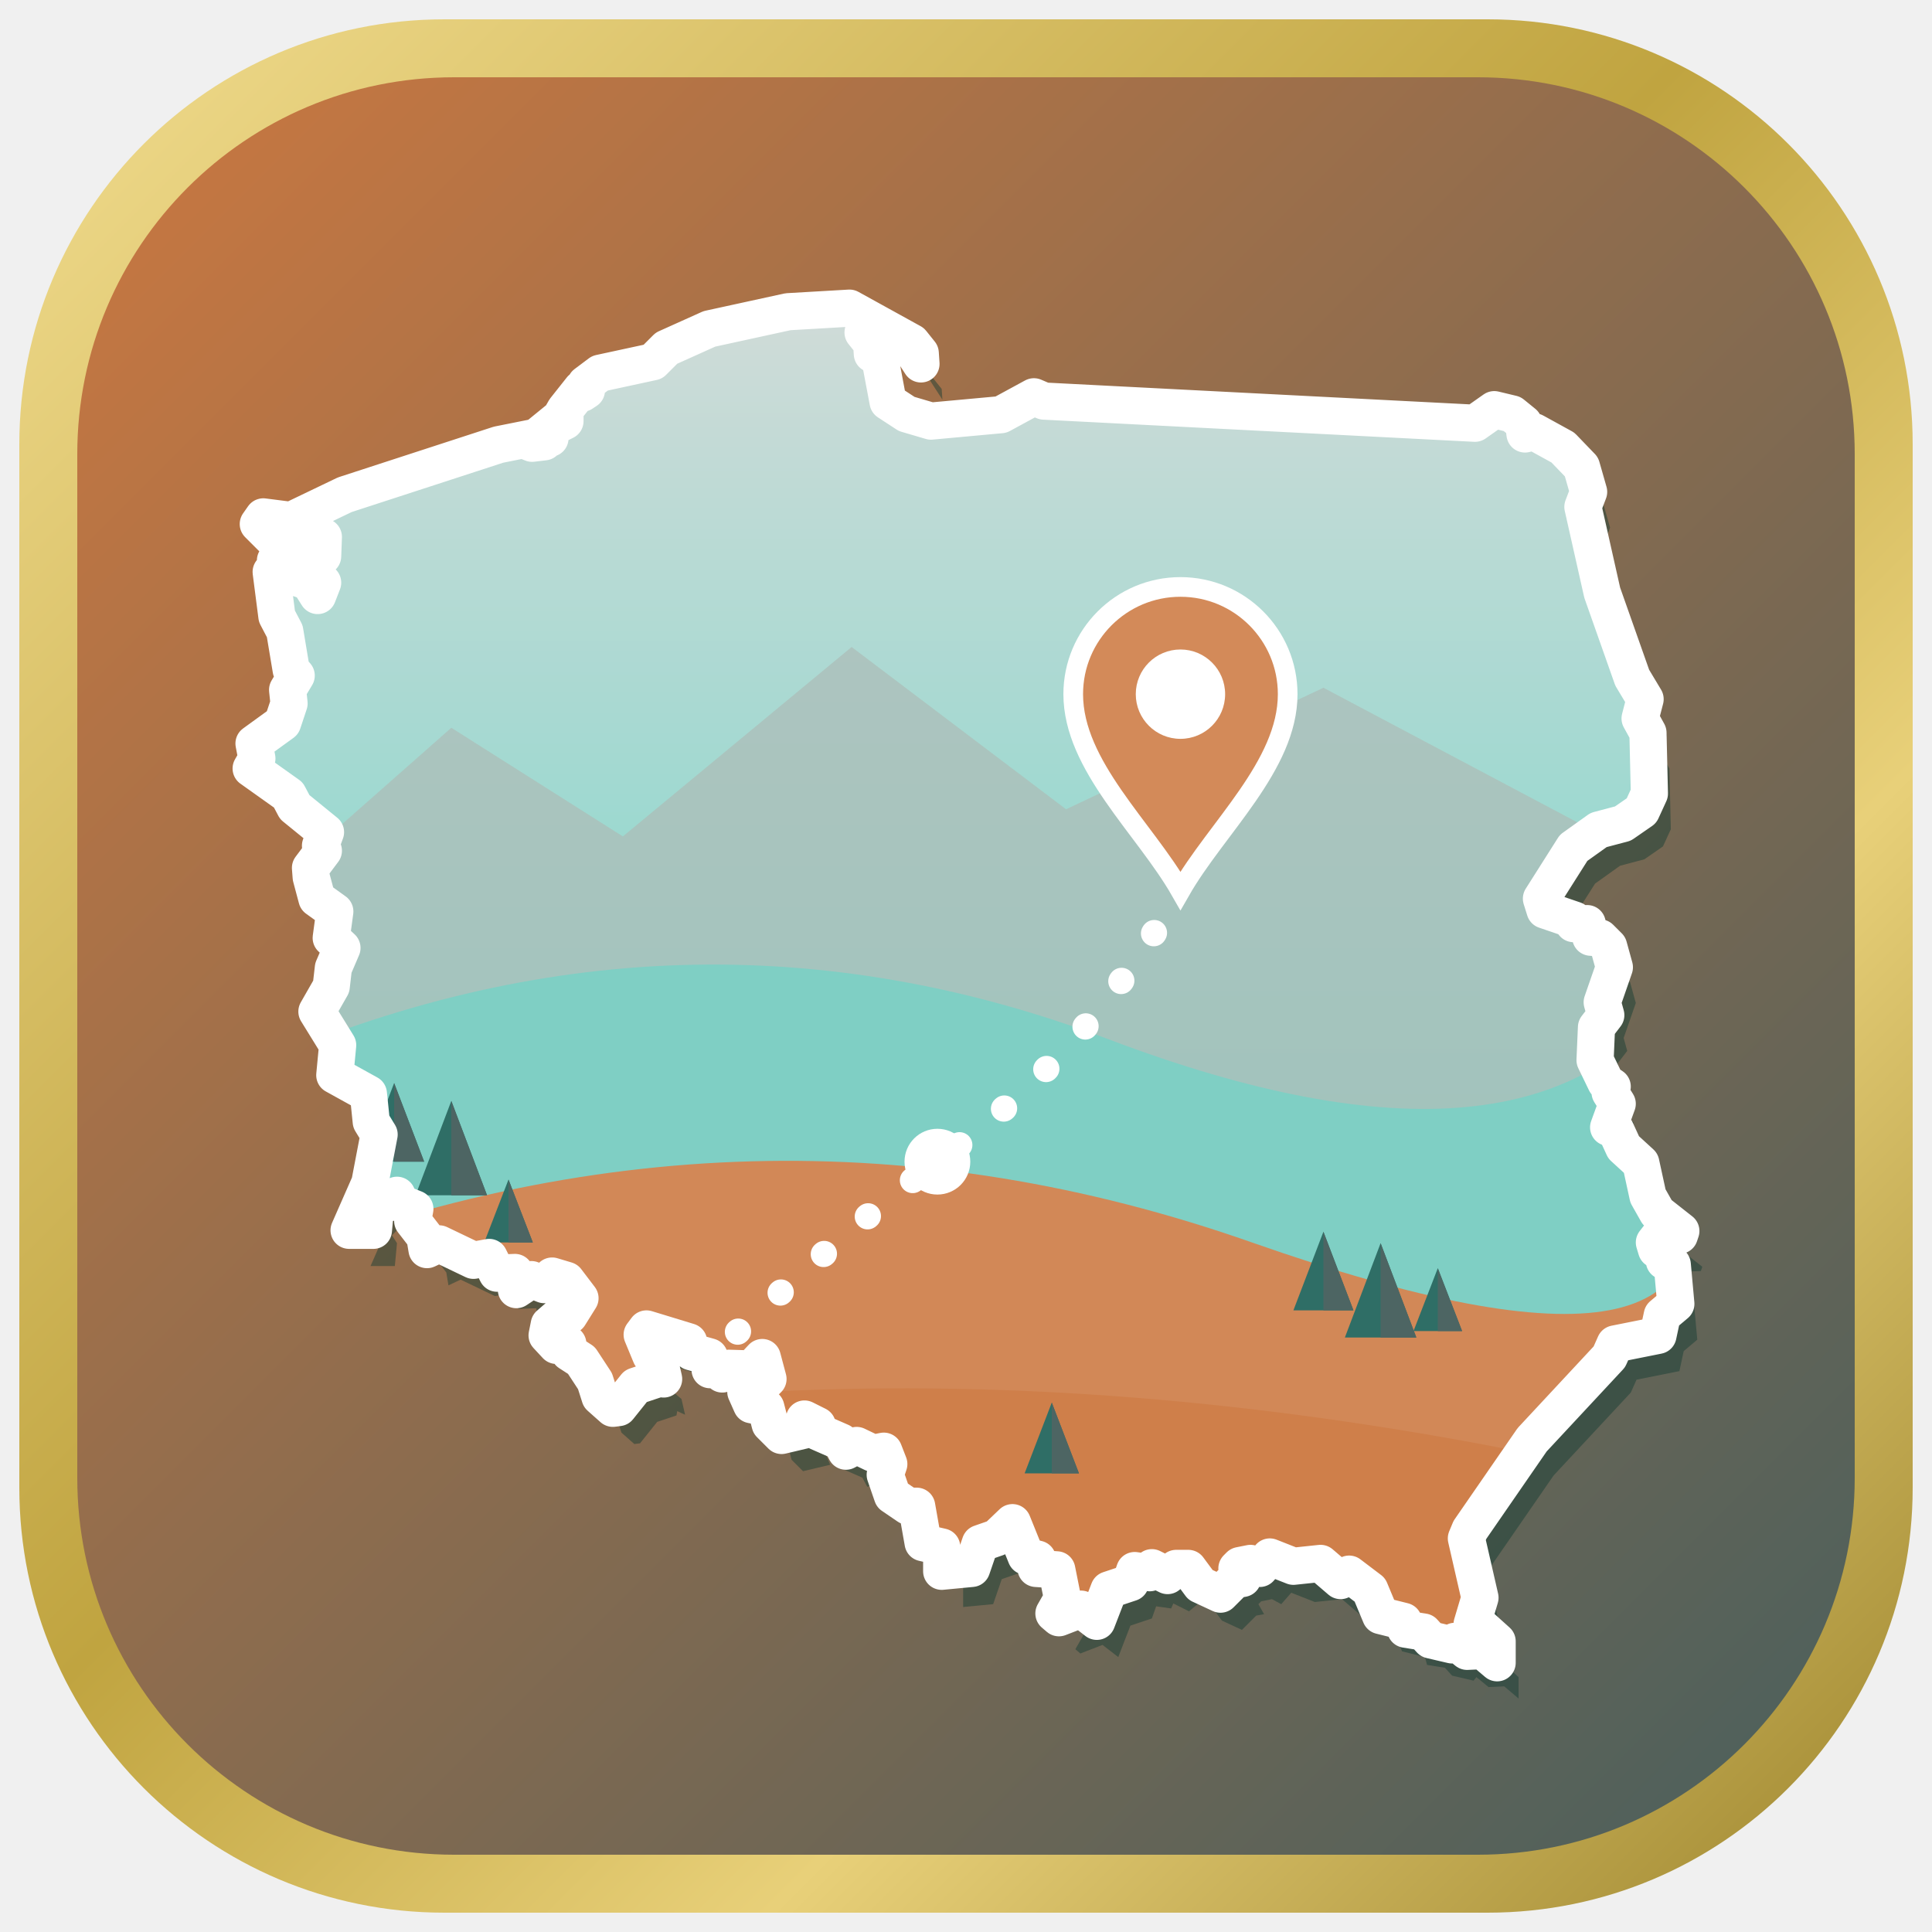
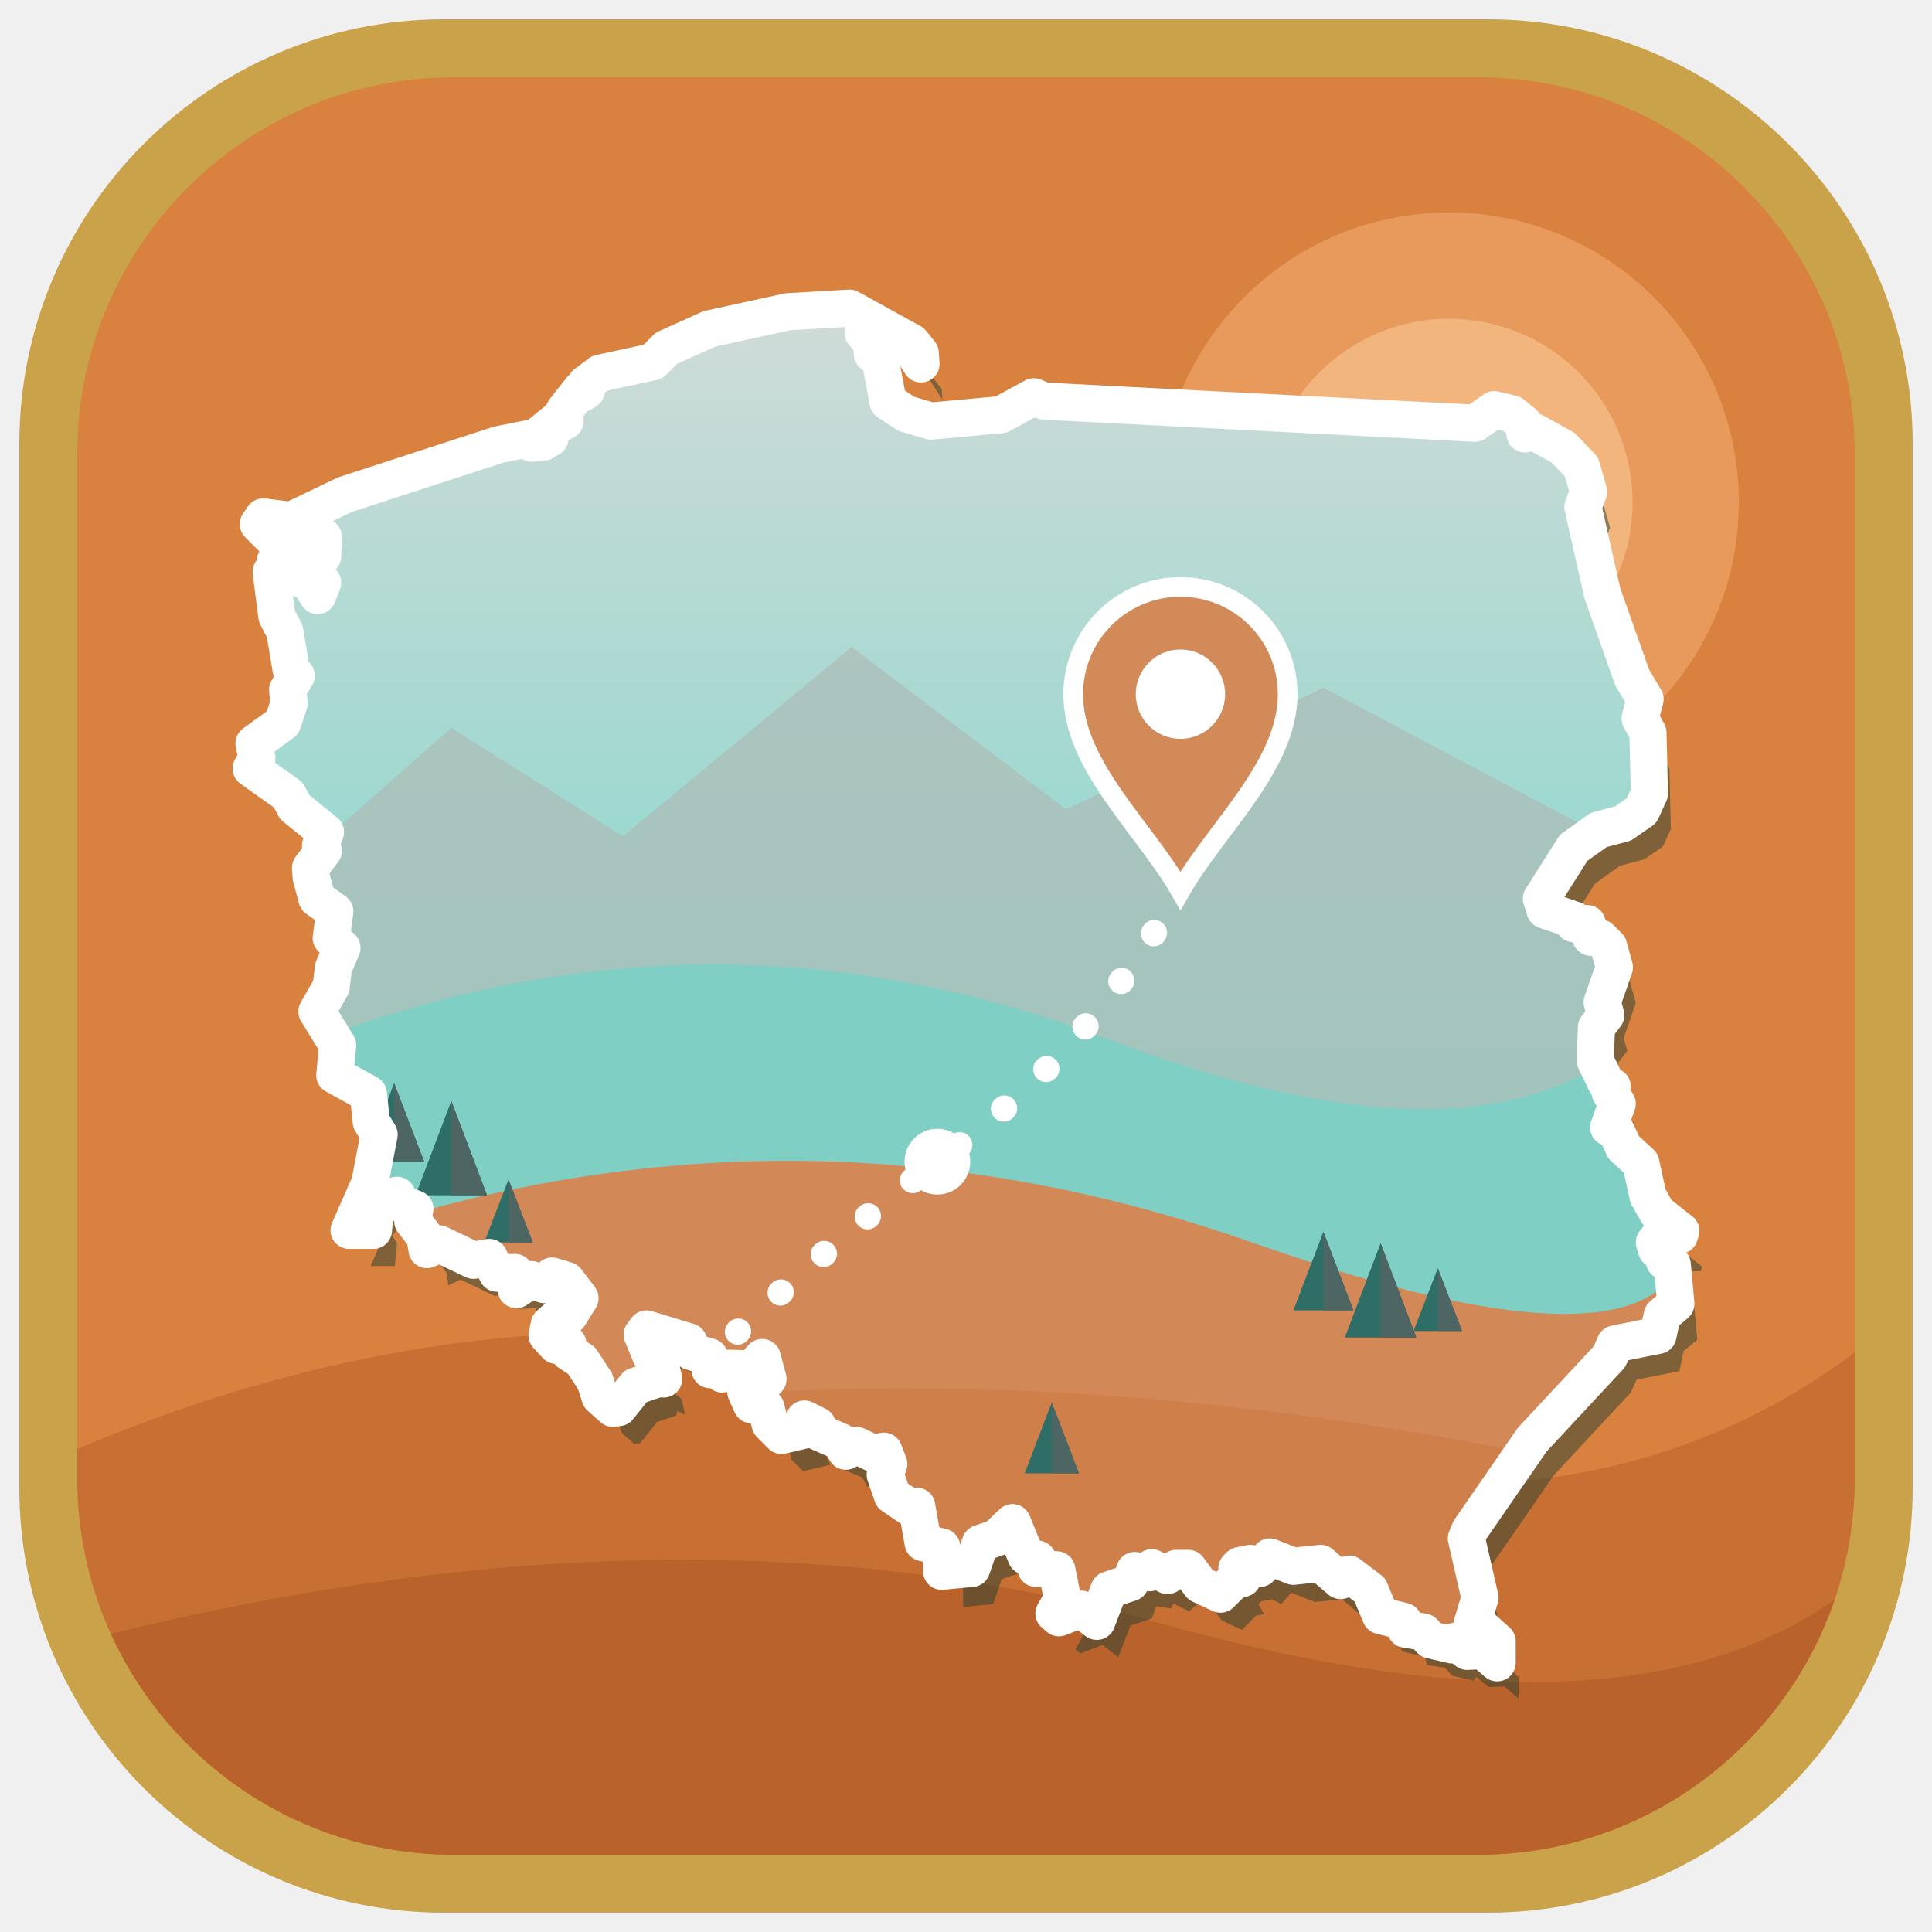
<svg xmlns="http://www.w3.org/2000/svg" viewBox="0 0 200 200" role="img" aria-label="I Was Here — Places &amp; Memories">
  <defs>
    <linearGradient id="tGold" x1="0" y1="0" x2="1" y2="1">
      <stop offset="0" stop-color="#F1DC8E" />
      <stop offset=".45" stop-color="#C0A440" />
      <stop offset=".7" stop-color="#E8D079" />
      <stop offset="1" stop-color="#9E862E" />
    </linearGradient>
+     <clipPath id="tClip">
+       <rect x="8" y="8" width="184" height="184" rx="39" />
+     </clipPath>
    <linearGradient id="tGreen" x1="0" y1="0" x2="1" y2="1">
      <stop offset="0" stop-color="#CC7840" />
      <stop offset="1" stop-color="#485F5D" />
    </linearGradient>
    <linearGradient id="tLand" x1="0" y1="0" x2="0" y2="1">
      <stop offset="0" stop-color="#D1DBD8" />
      <stop offset=".5" stop-color="#8ED8CE" />
      <stop offset="1" stop-color="#62BEB2" />
    </linearGradient>
    <clipPath id="tPl">
      <path d="M104.3,172.0 L102.0,172.8 L100.8,176.3 L96.6,176.7 L96.6,173.3 L94.0,172.7 L93.1,167.6 L91.9,167.6 L89.7,166.1 L88.7,163.2 L89.2,161.7 L88.5,159.9 L87.0,160.2 L84.7,159.1 L83.2,159.9 L82.5,158.6 L79.3,157.2 L79.2,156.3 L77.4,155.4 L78.0,156.8 L74.2,157.7 L72.6,156.1 L72.0,153.8 L70.0,153.4 L69.2,151.6 L70.9,151.2 L72.3,149.8 L71.5,146.8 L70.0,148.4 L66.8,148.3 L65.9,149.1 L65.2,148.0 L64.2,148.5 L64.1,146.7 L61.6,146.0 L61.2,144.6 L55.3,142.8 L54.7,143.6 L55.9,146.5 L57.2,147.6 L57.7,149.8 L56.6,149.3 L56.5,149.9 L53.8,150.8 L51.4,153.8 L50.6,153.9 L48.8,152.3 L48.1,150.1 L46.2,147.2 L44.5,146.1 L44.3,144.9 L42.7,145.1 L41.4,143.7 L41.7,142.2 L43.2,140.9 L44.5,140.9 L46.0,138.5 L44.1,136.0 L42.1,135.4 L41.0,136.6 L39.2,135.9 L37.1,137.3 L36.9,134.9 L34.4,135.0 L33.3,132.8 L31.1,133.2 L26.3,130.9 L24.6,131.7 L24.3,129.9 L22.6,127.7 L22.9,126.0 L20.9,125.2 L20.4,124.1 L19.6,125.1 L17.6,123.8 L16.7,124.7 L17.4,125.8 L17.1,129.0 L13.7,129.0 L16.6,122.4 L17.9,115.6 L16.8,113.8 L16.4,109.9 L11.7,107.3 L12.1,103.1 L9.2,98.4 L11.2,94.9 L11.5,92.3 L12.7,89.5 L11.2,88.1 L11.7,84.4 L9.2,82.6 L8.4,79.6 L8.3,78.3 L10.1,75.9 L9.7,75.2 L10.4,73.3 L6.1,69.8 L5.2,68.1 L0.0,64.4 L0.8,63.0 L0.4,60.9 L4.4,58.0 L5.3,55.3 L5.1,53.4 L6.3,51.4 L5.6,50.6 L4.7,45.2 L3.6,43.1 L2.8,36.9 L3.6,36.5 L3.4,35.3 L5.8,37.5 L8.1,38.3 L9.3,40.2 L10.0,38.4 L9.0,38.2 L8.4,36.8 L9.0,34.7 L10.0,34.7 L10.1,32.0 L9.2,33.3 L9.0,31.9 L6.3,31.4 L6.1,30.2 L4.8,31.1 L5.9,31.6 L5.6,32.2 L3.9,33.1 L1.0,30.2 L1.7,29.2 L5.6,29.7 L13.1,26.1 L34.6,19.1 L40.1,18.0 L38.8,18.7 L39.3,18.9 L41.0,18.7 L40.9,18.2 L41.8,18.2 L41.7,17.5 L40.2,17.8 L42.9,15.6 L42.1,16.7 L43.9,15.8 L43.9,15.1 L43.1,15.6 L43.9,14.2 L46.2,11.3 L46.3,11.9 L46.9,11.5 L46.9,11.0 L46.4,11.3 L46.8,10.6 L48.8,9.1 L56.2,7.5 L58.1,5.6 L64.1,2.9 L75.1,0.5 L83.7,0.0 L92.4,4.8 L93.6,6.3 L93.7,7.8 L91.5,4.4 L86.3,1.6 L85.6,3.4 L86.8,4.9 L86.9,6.4 L87.8,6.2 L89.1,13.1 L91.7,14.8 L95.1,15.8 L104.9,14.9 L109.5,12.4 L110.9,13.0 L171.2,16.1 L173.9,14.2 L176.4,14.8 L178.0,16.1 L178.2,17.6 L179.5,17.3 L183.5,19.5 L186.1,22.2 L187.1,25.7 L186.3,27.8 L189.0,39.8 L193.2,51.7 L195.0,54.7 L194.3,57.4 L195.4,59.4 L195.6,67.9 L194.5,70.3 L191.9,72.1 L188.5,73.0 L185.0,75.5 L180.5,82.6 L181.0,84.2 L185.1,85.6 L185.0,86.1 L186.9,86.1 L187.4,88.0 L188.7,88.1 L189.9,89.3 L190.7,92.2 L189.0,97.1 L189.5,98.9 L188.2,100.6 L188.0,105.2 L189.5,108.3 L190.4,108.9 L190.1,109.7 L191.1,111.3 L189.9,114.6 L190.9,115.0 L192.0,117.4 L194.4,119.6 L195.4,124.2 L196.7,126.5 L200.0,129.1 L199.8,129.7 L197.0,129.8 L196.3,130.7 L196.6,131.7 L197.7,132.0 L197.7,133.3 L198.8,133.8 L199.3,139.3 L197.4,140.9 L196.8,143.7 L190.8,144.9 L190.0,146.7 L179.2,158.3 L170.5,170.9 L170.0,172.1 L171.9,180.4 L170.8,184.1 L171.3,183.8 L174.3,186.5 L174.3,189.5 L172.3,187.8 L170.1,187.9 L168.4,186.5 L168.0,187.0 L165.0,186.3 L164.0,185.2 L161.5,184.8 L161.2,183.7 L158.0,182.9 L156.5,179.3 L153.6,177.1 L152.4,178.0 L149.6,175.6 L145.8,176.0 L142.5,174.7 L141.1,176.3 L139.8,175.6 L138.3,175.9 L137.9,176.3 L138.7,177.7 L137.6,177.9 L135.6,179.9 L132.8,178.6 L131.1,176.3 L129.4,176.3 L128.2,177.3 L126.0,176.2 L125.7,176.9 L123.6,176.6 L123.0,178.3 L120.0,179.3 L118.3,183.7 L116.1,182.0 L113.0,183.2 L112.3,182.6 L113.5,180.5 L112.7,176.5 L109.8,176.3 L110.0,175.0 L108.4,174.6 L106.5,169.9Z" />
    </clipPath>
  </defs>
-   <rect x="2" y="2" width="196" height="196" rx="44" fill="url(#tGold)" />
-   <rect x="8" y="8" width="184" height="184" rx="39" fill="url(#tGreen)" />
+   <rect x="2" y="2" width="196" height="196" rx="44" fill="#C9A24A" />
+   <rect x="8" y="8" width="184" height="184" rx="39" fill="#D9813F" />
+   <g clip-path="url(#tClip)">
+     <circle cx="150" cy="52" r="30" fill="#E89A5C" />
+     <circle cx="150" cy="52" r="19" fill="#F2B57E" />
+     <path d="M8 150Q60 128 110 146T192 140V192H8Z" fill="#C86F33" />
+     <path d="M8 170Q70 154 120 168T192 164V192H8Z" fill="#B9622B" />
+   </g>
  <g transform="translate(26.0 31.9) scale(0.74)">
    <path d="M104.3,172.0 L102.0,172.8 L100.8,176.3 L96.6,176.7 L96.6,173.3 L94.0,172.7 L93.1,167.6 L91.9,167.6 L89.7,166.1 L88.7,163.2 L89.2,161.7 L88.5,159.9 L87.0,160.2 L84.7,159.1 L83.2,159.9 L82.5,158.6 L79.3,157.2 L79.2,156.3 L77.4,155.4 L78.0,156.8 L74.2,157.7 L72.6,156.1 L72.0,153.8 L70.0,153.4 L69.2,151.6 L70.9,151.2 L72.3,149.8 L71.5,146.8 L70.0,148.4 L66.8,148.3 L65.9,149.1 L65.2,148.0 L64.2,148.5 L64.1,146.7 L61.6,146.0 L61.2,144.6 L55.3,142.8 L54.7,143.6 L55.9,146.5 L57.2,147.6 L57.7,149.8 L56.6,149.3 L56.5,149.9 L53.8,150.8 L51.4,153.8 L50.6,153.9 L48.8,152.3 L48.1,150.1 L46.2,147.2 L44.5,146.1 L44.3,144.9 L42.7,145.1 L41.4,143.7 L41.7,142.2 L43.2,140.9 L44.5,140.9 L46.0,138.5 L44.1,136.0 L42.1,135.4 L41.0,136.6 L39.2,135.9 L37.1,137.3 L36.9,134.9 L34.4,135.0 L33.3,132.8 L31.1,133.2 L26.3,130.9 L24.6,131.7 L24.3,129.9 L22.6,127.7 L22.9,126.0 L20.9,125.2 L20.4,124.1 L19.6,125.1 L17.6,123.8 L16.7,124.7 L17.4,125.8 L17.1,129.0 L13.7,129.0 L16.6,122.4 L17.9,115.6 L16.8,113.8 L16.4,109.9 L11.7,107.3 L12.1,103.1 L9.2,98.4 L11.2,94.9 L11.5,92.3 L12.7,89.5 L11.2,88.1 L11.7,84.4 L9.2,82.6 L8.4,79.6 L8.3,78.3 L10.1,75.9 L9.7,75.2 L10.4,73.3 L6.1,69.8 L5.2,68.1 L0.0,64.4 L0.8,63.0 L0.4,60.9 L4.4,58.0 L5.3,55.3 L5.1,53.4 L6.3,51.4 L5.6,50.6 L4.7,45.2 L3.6,43.1 L2.8,36.9 L3.6,36.5 L3.4,35.3 L5.8,37.5 L8.1,38.3 L9.3,40.2 L10.0,38.4 L9.0,38.2 L8.4,36.8 L9.0,34.7 L10.0,34.7 L10.1,32.0 L9.2,33.3 L9.0,31.9 L6.3,31.4 L6.1,30.2 L4.8,31.1 L5.9,31.6 L5.6,32.2 L3.9,33.1 L1.0,30.2 L1.7,29.2 L5.6,29.7 L13.1,26.1 L34.6,19.1 L40.1,18.0 L38.8,18.7 L39.3,18.9 L41.0,18.7 L40.9,18.2 L41.8,18.2 L41.7,17.5 L40.2,17.8 L42.9,15.6 L42.1,16.7 L43.9,15.8 L43.9,15.1 L43.1,15.6 L43.9,14.2 L46.2,11.3 L46.3,11.9 L46.9,11.5 L46.9,11.0 L46.4,11.3 L46.8,10.6 L48.8,9.1 L56.2,7.5 L58.1,5.6 L64.1,2.9 L75.1,0.5 L83.7,0.0 L92.4,4.8 L93.6,6.3 L93.7,7.8 L91.5,4.4 L86.3,1.6 L85.6,3.4 L86.8,4.9 L86.9,6.4 L87.8,6.2 L89.1,13.1 L91.7,14.8 L95.1,15.8 L104.9,14.9 L109.5,12.4 L110.9,13.0 L171.2,16.1 L173.9,14.2 L176.4,14.8 L178.0,16.1 L178.2,17.6 L179.5,17.3 L183.5,19.5 L186.1,22.2 L187.1,25.7 L186.3,27.8 L189.0,39.8 L193.2,51.7 L195.0,54.7 L194.3,57.4 L195.4,59.4 L195.6,67.9 L194.5,70.3 L191.9,72.1 L188.5,73.0 L185.0,75.5 L180.5,82.6 L181.0,84.2 L185.1,85.6 L185.0,86.1 L186.9,86.1 L187.4,88.0 L188.7,88.1 L189.9,89.3 L190.7,92.2 L189.0,97.1 L189.5,98.9 L188.2,100.6 L188.0,105.2 L189.5,108.3 L190.4,108.9 L190.1,109.7 L191.1,111.3 L189.9,114.6 L190.9,115.0 L192.0,117.4 L194.4,119.6 L195.4,124.2 L196.7,126.5 L200.0,129.1 L199.8,129.7 L197.0,129.8 L196.3,130.7 L196.6,131.7 L197.7,132.0 L197.7,133.3 L198.8,133.8 L199.3,139.3 L197.4,140.9 L196.8,143.7 L190.8,144.9 L190.0,146.7 L179.2,158.3 L170.5,170.9 L170.0,172.1 L171.9,180.4 L170.8,184.1 L171.3,183.8 L174.3,186.5 L174.3,189.5 L172.3,187.8 L170.1,187.9 L168.4,186.5 L168.0,187.0 L165.0,186.3 L164.0,185.2 L161.5,184.8 L161.2,183.7 L158.0,182.9 L156.5,179.3 L153.6,177.1 L152.4,178.0 L149.6,175.6 L145.8,176.0 L142.5,174.7 L141.1,176.3 L139.8,175.6 L138.3,175.9 L137.9,176.3 L138.7,177.7 L137.6,177.9 L135.6,179.9 L132.8,178.6 L131.1,176.3 L129.4,176.3 L128.2,177.3 L126.0,176.2 L125.7,176.9 L123.6,176.6 L123.0,178.3 L120.0,179.3 L118.3,183.7 L116.1,182.0 L113.0,183.2 L112.3,182.6 L113.5,180.5 L112.7,176.5 L109.8,176.3 L110.0,175.0 L108.4,174.6 L106.5,169.9Z" fill="#0F3A30" opacity=".45" transform="translate(3 5)" />
    <g clip-path="url(#tPl)">
      <rect x="-2" y="-2" width="204" height="193" fill="url(#tLand)" />
      <path d="M0 83.4L28 58.7L52 73.9L84 47.4L114 70.1L150 53.1L200 79.6V191.5H0Z" fill="#ACBEB8" opacity=".75" />
      <path d="M0 106.1Q60 79.6 120 102.3T200 94.7V191.5H0Z" fill="#7FCFC4" />
      <path d="M0 134.5Q70 106.1 140 130.7T200 119.4V191.5H0Z" fill="#D28857" />
      <path d="M0 163.0Q90 138.3 200 164.9V191.5H0Z" fill="#CF7F4A" />
      <path d="M20.0 108.4 15.8 119.4H24.2Z" fill="#2F6E66" />
      <path d="M20.0 108.4 24.2 119.4H20.0Z" fill="#4D6563" />
      <path d="M28.0 110.9 23.0 124.1H33.0Z" fill="#2F6E66" />
      <path d="M28.0 110.9 33.0 124.1H28.0Z" fill="#4D6563" />
      <path d="M13.0 122.7 9.2 132.6H16.8Z" fill="#2F6E66" />
      <path d="M13.0 122.7 16.8 132.6H13.0Z" fill="#4D6563" />
      <path d="M36.0 121.9 32.6 130.7H39.4Z" fill="#2F6E66" />
      <path d="M36.0 121.9 39.4 130.7H36.0Z" fill="#4D6563" />
      <path d="M58.0 158.4 53.4 170.5H62.6Z" fill="#2F6E66" />
      <path d="M58.0 158.4 62.6 170.5H58.0Z" fill="#4D6563" />
      <path d="M67.0 164.4 63.2 174.3H70.8Z" fill="#2F6E66" />
      <path d="M67.0 164.4 70.8 174.3H67.0Z" fill="#4D6563" />
      <path d="M150.0 129.2 145.8 140.2H154.2Z" fill="#2F6E66" />
      <path d="M150.0 129.2 154.2 140.2H150.0Z" fill="#4D6563" />
      <path d="M158.0 130.8 153.0 144.0H163.0Z" fill="#2F6E66" />
      <path d="M158.0 130.8 163.0 144.0H158.0Z" fill="#4D6563" />
      <path d="M166.0 134.3 162.6 143.1H169.4Z" fill="#2F6E66" />
      <path d="M166.0 134.3 169.4 143.1H166.0Z" fill="#4D6563" />
      <path d="M112.0 153.1 108.2 163.0H115.8Z" fill="#2F6E66" />
      <path d="M112.0 153.1 115.8 163.0H112.0Z" fill="#4D6563" />
      <path d="M44 164.9C60 151.6 78 132.6 96 119.4S122 94.7 130 81.5" fill="none" stroke="#FFFFFF" stroke-width="3.6" stroke-linecap="round" stroke-dasharray="0.1 8" />
      <circle cx="44" cy="164.9" r="4.6" fill="#FFFFFF" />
      <circle cx="96" cy="119.4" r="4.6" fill="#FFFFFF" />
    </g>
    <path d="M104.3,172.0 L102.0,172.8 L100.8,176.3 L96.6,176.7 L96.6,173.3 L94.0,172.7 L93.1,167.6 L91.9,167.6 L89.7,166.1 L88.7,163.2 L89.2,161.7 L88.5,159.9 L87.0,160.2 L84.7,159.1 L83.2,159.9 L82.5,158.6 L79.3,157.2 L79.2,156.3 L77.4,155.4 L78.0,156.8 L74.2,157.7 L72.6,156.1 L72.0,153.8 L70.0,153.4 L69.2,151.6 L70.9,151.2 L72.3,149.8 L71.5,146.8 L70.0,148.4 L66.8,148.3 L65.9,149.1 L65.2,148.0 L64.2,148.5 L64.1,146.7 L61.6,146.0 L61.2,144.6 L55.3,142.8 L54.7,143.6 L55.9,146.5 L57.2,147.6 L57.7,149.8 L56.6,149.3 L56.5,149.9 L53.8,150.8 L51.4,153.8 L50.6,153.9 L48.8,152.3 L48.1,150.1 L46.2,147.2 L44.5,146.1 L44.3,144.9 L42.7,145.1 L41.4,143.7 L41.7,142.2 L43.2,140.9 L44.5,140.9 L46.0,138.5 L44.1,136.0 L42.1,135.4 L41.0,136.6 L39.2,135.9 L37.1,137.3 L36.9,134.9 L34.4,135.0 L33.3,132.8 L31.1,133.2 L26.3,130.9 L24.6,131.7 L24.3,129.9 L22.6,127.7 L22.9,126.0 L20.9,125.2 L20.4,124.1 L19.6,125.1 L17.6,123.8 L16.7,124.7 L17.4,125.8 L17.1,129.0 L13.7,129.0 L16.6,122.4 L17.9,115.6 L16.8,113.8 L16.4,109.9 L11.7,107.3 L12.1,103.1 L9.2,98.4 L11.2,94.9 L11.5,92.3 L12.7,89.5 L11.2,88.1 L11.7,84.4 L9.2,82.6 L8.4,79.6 L8.3,78.3 L10.1,75.9 L9.7,75.2 L10.4,73.3 L6.1,69.8 L5.2,68.1 L0.0,64.4 L0.8,63.0 L0.4,60.9 L4.4,58.0 L5.3,55.3 L5.1,53.4 L6.3,51.4 L5.6,50.6 L4.7,45.2 L3.6,43.1 L2.8,36.9 L3.6,36.5 L3.4,35.3 L5.8,37.5 L8.1,38.3 L9.3,40.2 L10.0,38.4 L9.0,38.2 L8.4,36.8 L9.0,34.7 L10.0,34.7 L10.1,32.0 L9.2,33.3 L9.0,31.9 L6.3,31.4 L6.1,30.2 L4.8,31.1 L5.9,31.6 L5.6,32.2 L3.9,33.1 L1.0,30.2 L1.7,29.2 L5.6,29.7 L13.1,26.1 L34.6,19.1 L40.1,18.0 L38.8,18.7 L39.3,18.9 L41.0,18.7 L40.9,18.2 L41.8,18.2 L41.7,17.5 L40.2,17.8 L42.9,15.6 L42.1,16.7 L43.9,15.8 L43.9,15.1 L43.1,15.6 L43.9,14.2 L46.2,11.3 L46.3,11.9 L46.9,11.5 L46.9,11.0 L46.4,11.3 L46.8,10.6 L48.8,9.1 L56.2,7.5 L58.1,5.6 L64.1,2.9 L75.1,0.5 L83.7,0.0 L92.4,4.8 L93.6,6.3 L93.7,7.8 L91.5,4.4 L86.3,1.6 L85.6,3.4 L86.8,4.9 L86.9,6.4 L87.8,6.2 L89.1,13.1 L91.7,14.8 L95.1,15.8 L104.9,14.9 L109.5,12.4 L110.9,13.0 L171.2,16.1 L173.9,14.2 L176.4,14.8 L178.0,16.1 L178.2,17.6 L179.5,17.3 L183.5,19.5 L186.1,22.2 L187.1,25.7 L186.3,27.8 L189.0,39.8 L193.2,51.7 L195.0,54.7 L194.3,57.4 L195.4,59.4 L195.6,67.9 L194.5,70.3 L191.9,72.1 L188.5,73.0 L185.0,75.5 L180.5,82.6 L181.0,84.2 L185.1,85.6 L185.0,86.1 L186.9,86.1 L187.4,88.0 L188.7,88.1 L189.9,89.3 L190.7,92.2 L189.0,97.1 L189.5,98.9 L188.2,100.6 L188.0,105.2 L189.5,108.3 L190.4,108.9 L190.1,109.7 L191.1,111.3 L189.9,114.6 L190.9,115.0 L192.0,117.4 L194.4,119.6 L195.4,124.2 L196.7,126.5 L200.0,129.1 L199.8,129.7 L197.0,129.8 L196.3,130.7 L196.6,131.7 L197.7,132.0 L197.7,133.3 L198.8,133.8 L199.3,139.3 L197.4,140.9 L196.8,143.7 L190.8,144.9 L190.0,146.7 L179.2,158.3 L170.5,170.9 L170.0,172.1 L171.9,180.4 L170.8,184.1 L171.3,183.8 L174.3,186.5 L174.3,189.5 L172.3,187.8 L170.1,187.9 L168.4,186.5 L168.0,187.0 L165.0,186.3 L164.0,185.2 L161.5,184.8 L161.2,183.7 L158.0,182.9 L156.5,179.3 L153.6,177.1 L152.4,178.0 L149.6,175.6 L145.8,176.0 L142.5,174.7 L141.1,176.3 L139.8,175.6 L138.3,175.9 L137.9,176.3 L138.7,177.7 L137.6,177.9 L135.6,179.9 L132.8,178.6 L131.1,176.3 L129.4,176.3 L128.2,177.3 L126.0,176.2 L125.7,176.9 L123.6,176.6 L123.0,178.3 L120.0,179.3 L118.3,183.7 L116.1,182.0 L113.0,183.2 L112.3,182.6 L113.5,180.5 L112.7,176.5 L109.8,176.3 L110.0,175.0 L108.4,174.6 L106.5,169.9Z" fill="none" stroke="#FFFFFF" stroke-width="5.2" stroke-linejoin="round" />
    <g transform="translate(130 81.5) scale(1.25)">
      <path d="M0 0C-4 -7 -12 -14 -12 -22A12 12 0 1 1 12 -22C12 -14 4 -7 0 0Z" fill="#D38A59" stroke="#FFFFFF" stroke-width="2.2" />
      <circle cx="0" cy="-22" r="5" fill="#FFFFFF" />
    </g>
  </g>
</svg>
